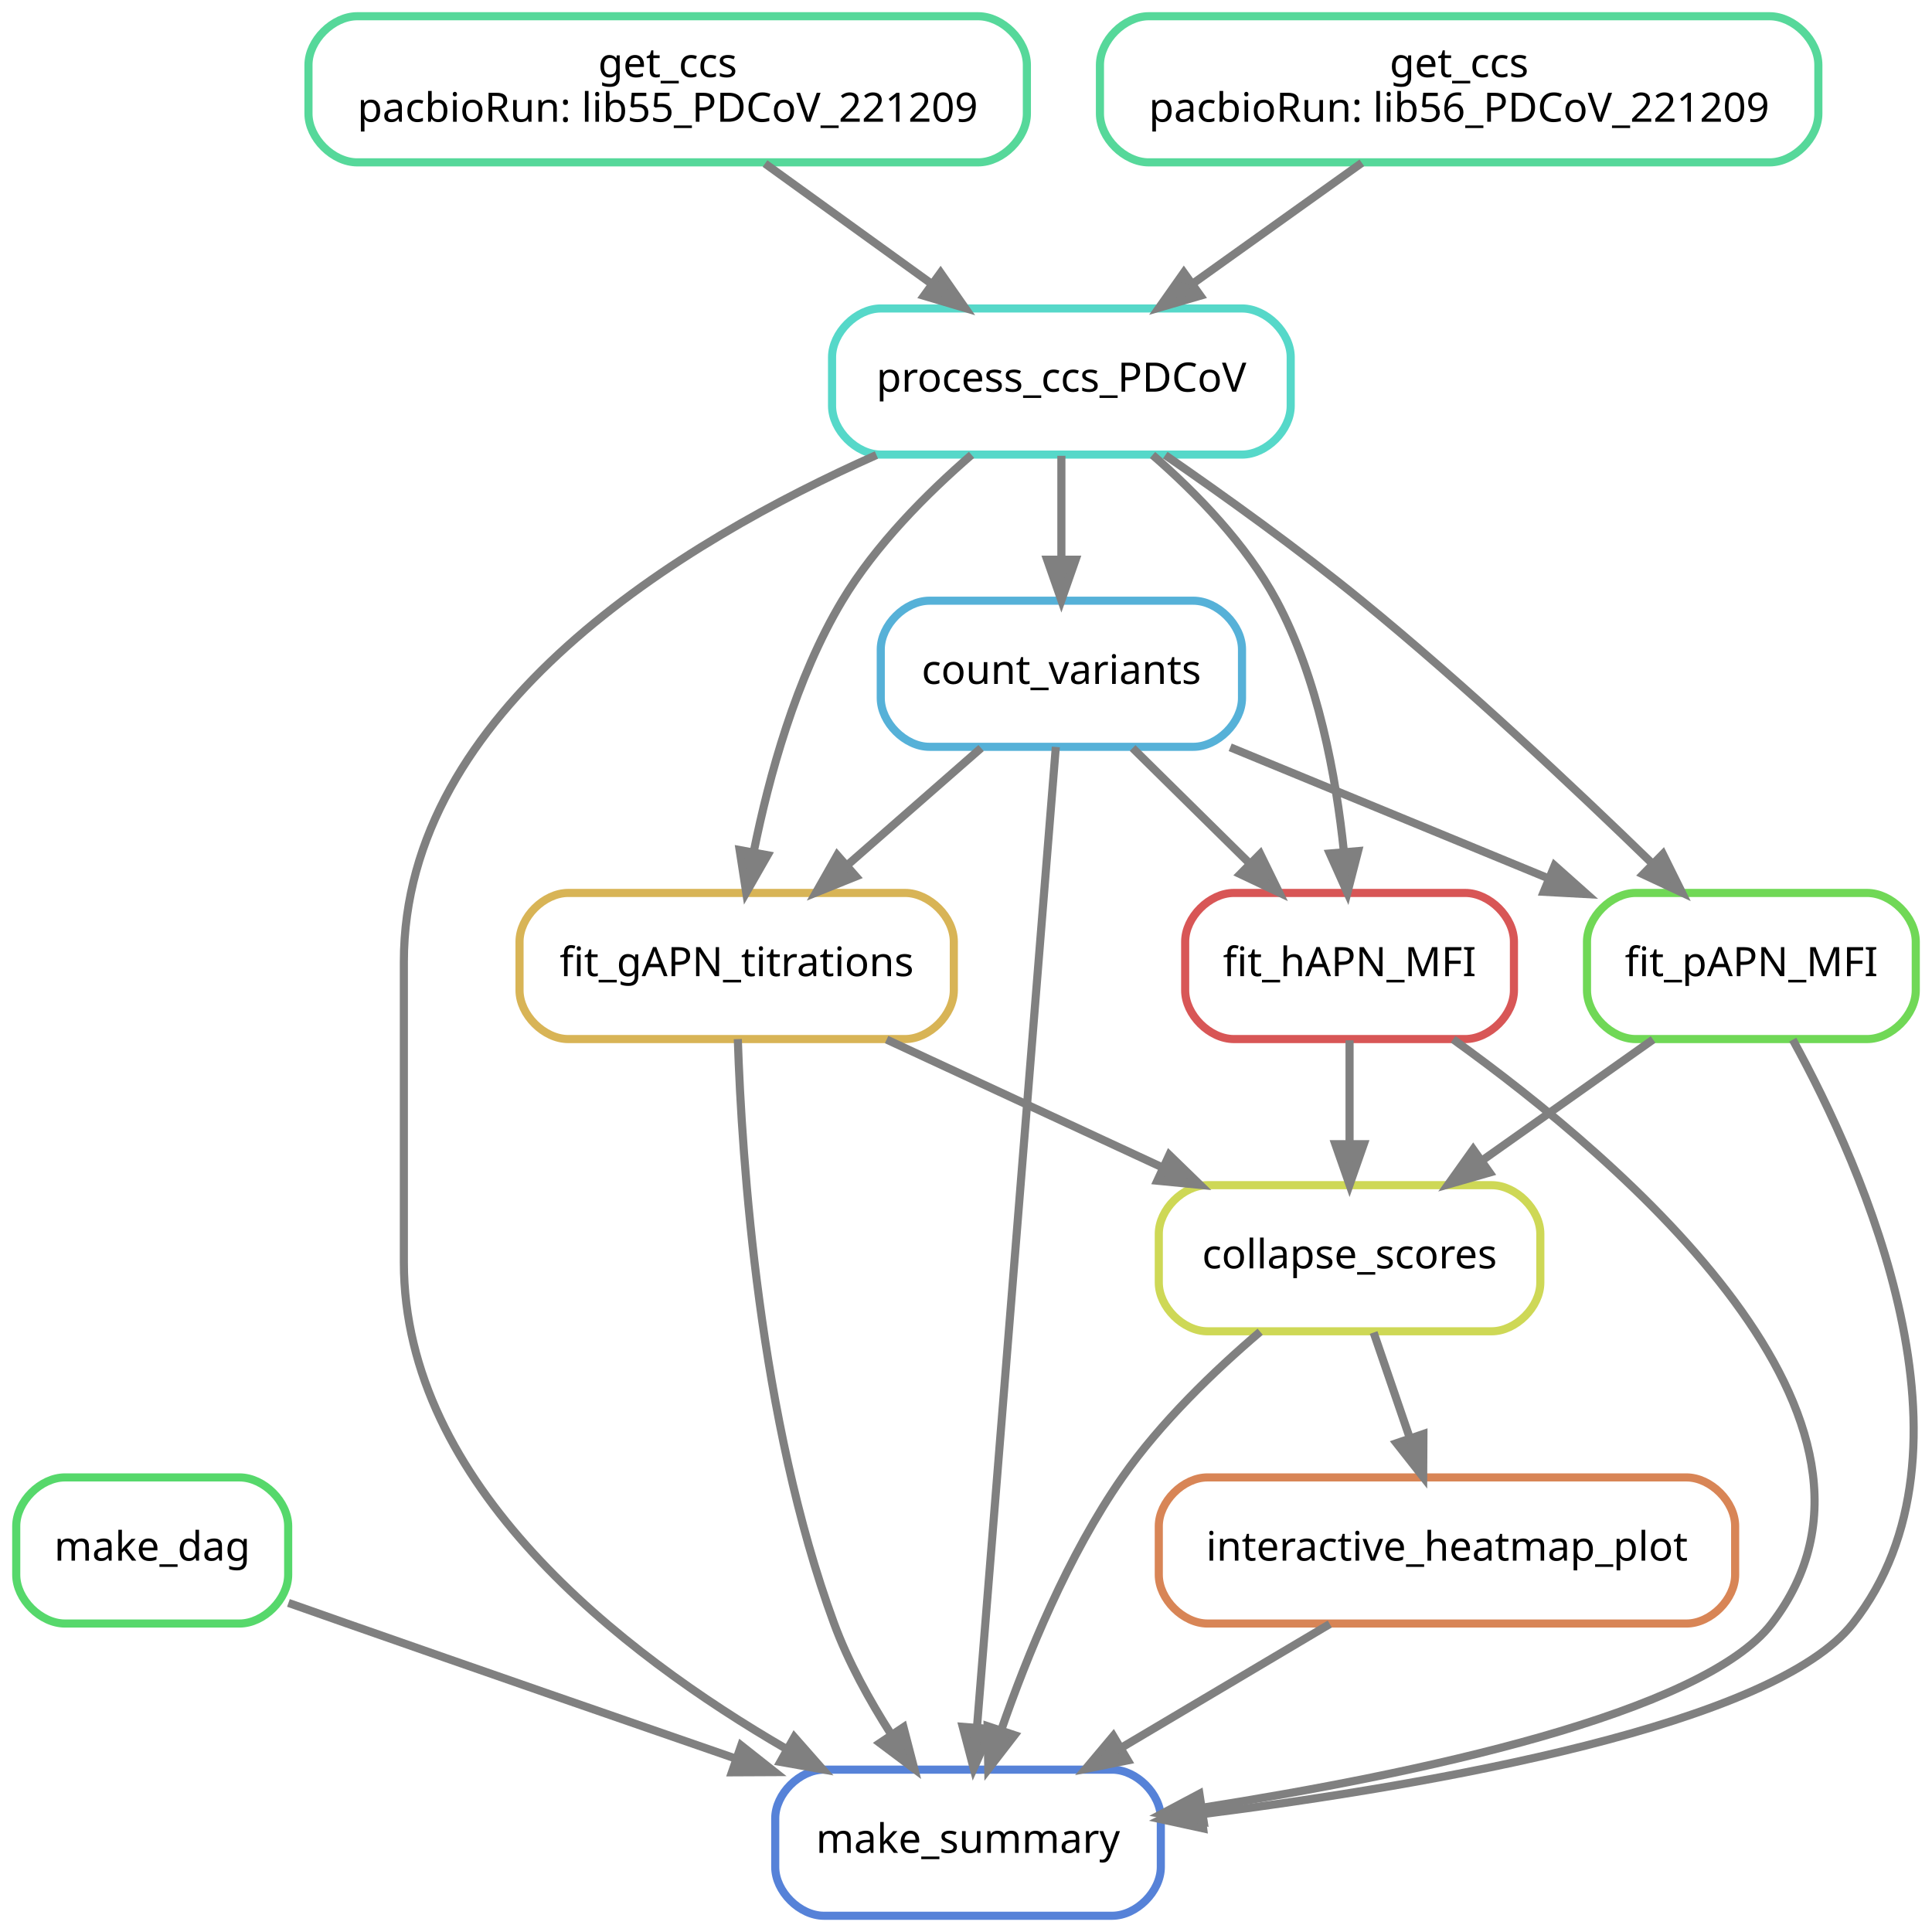
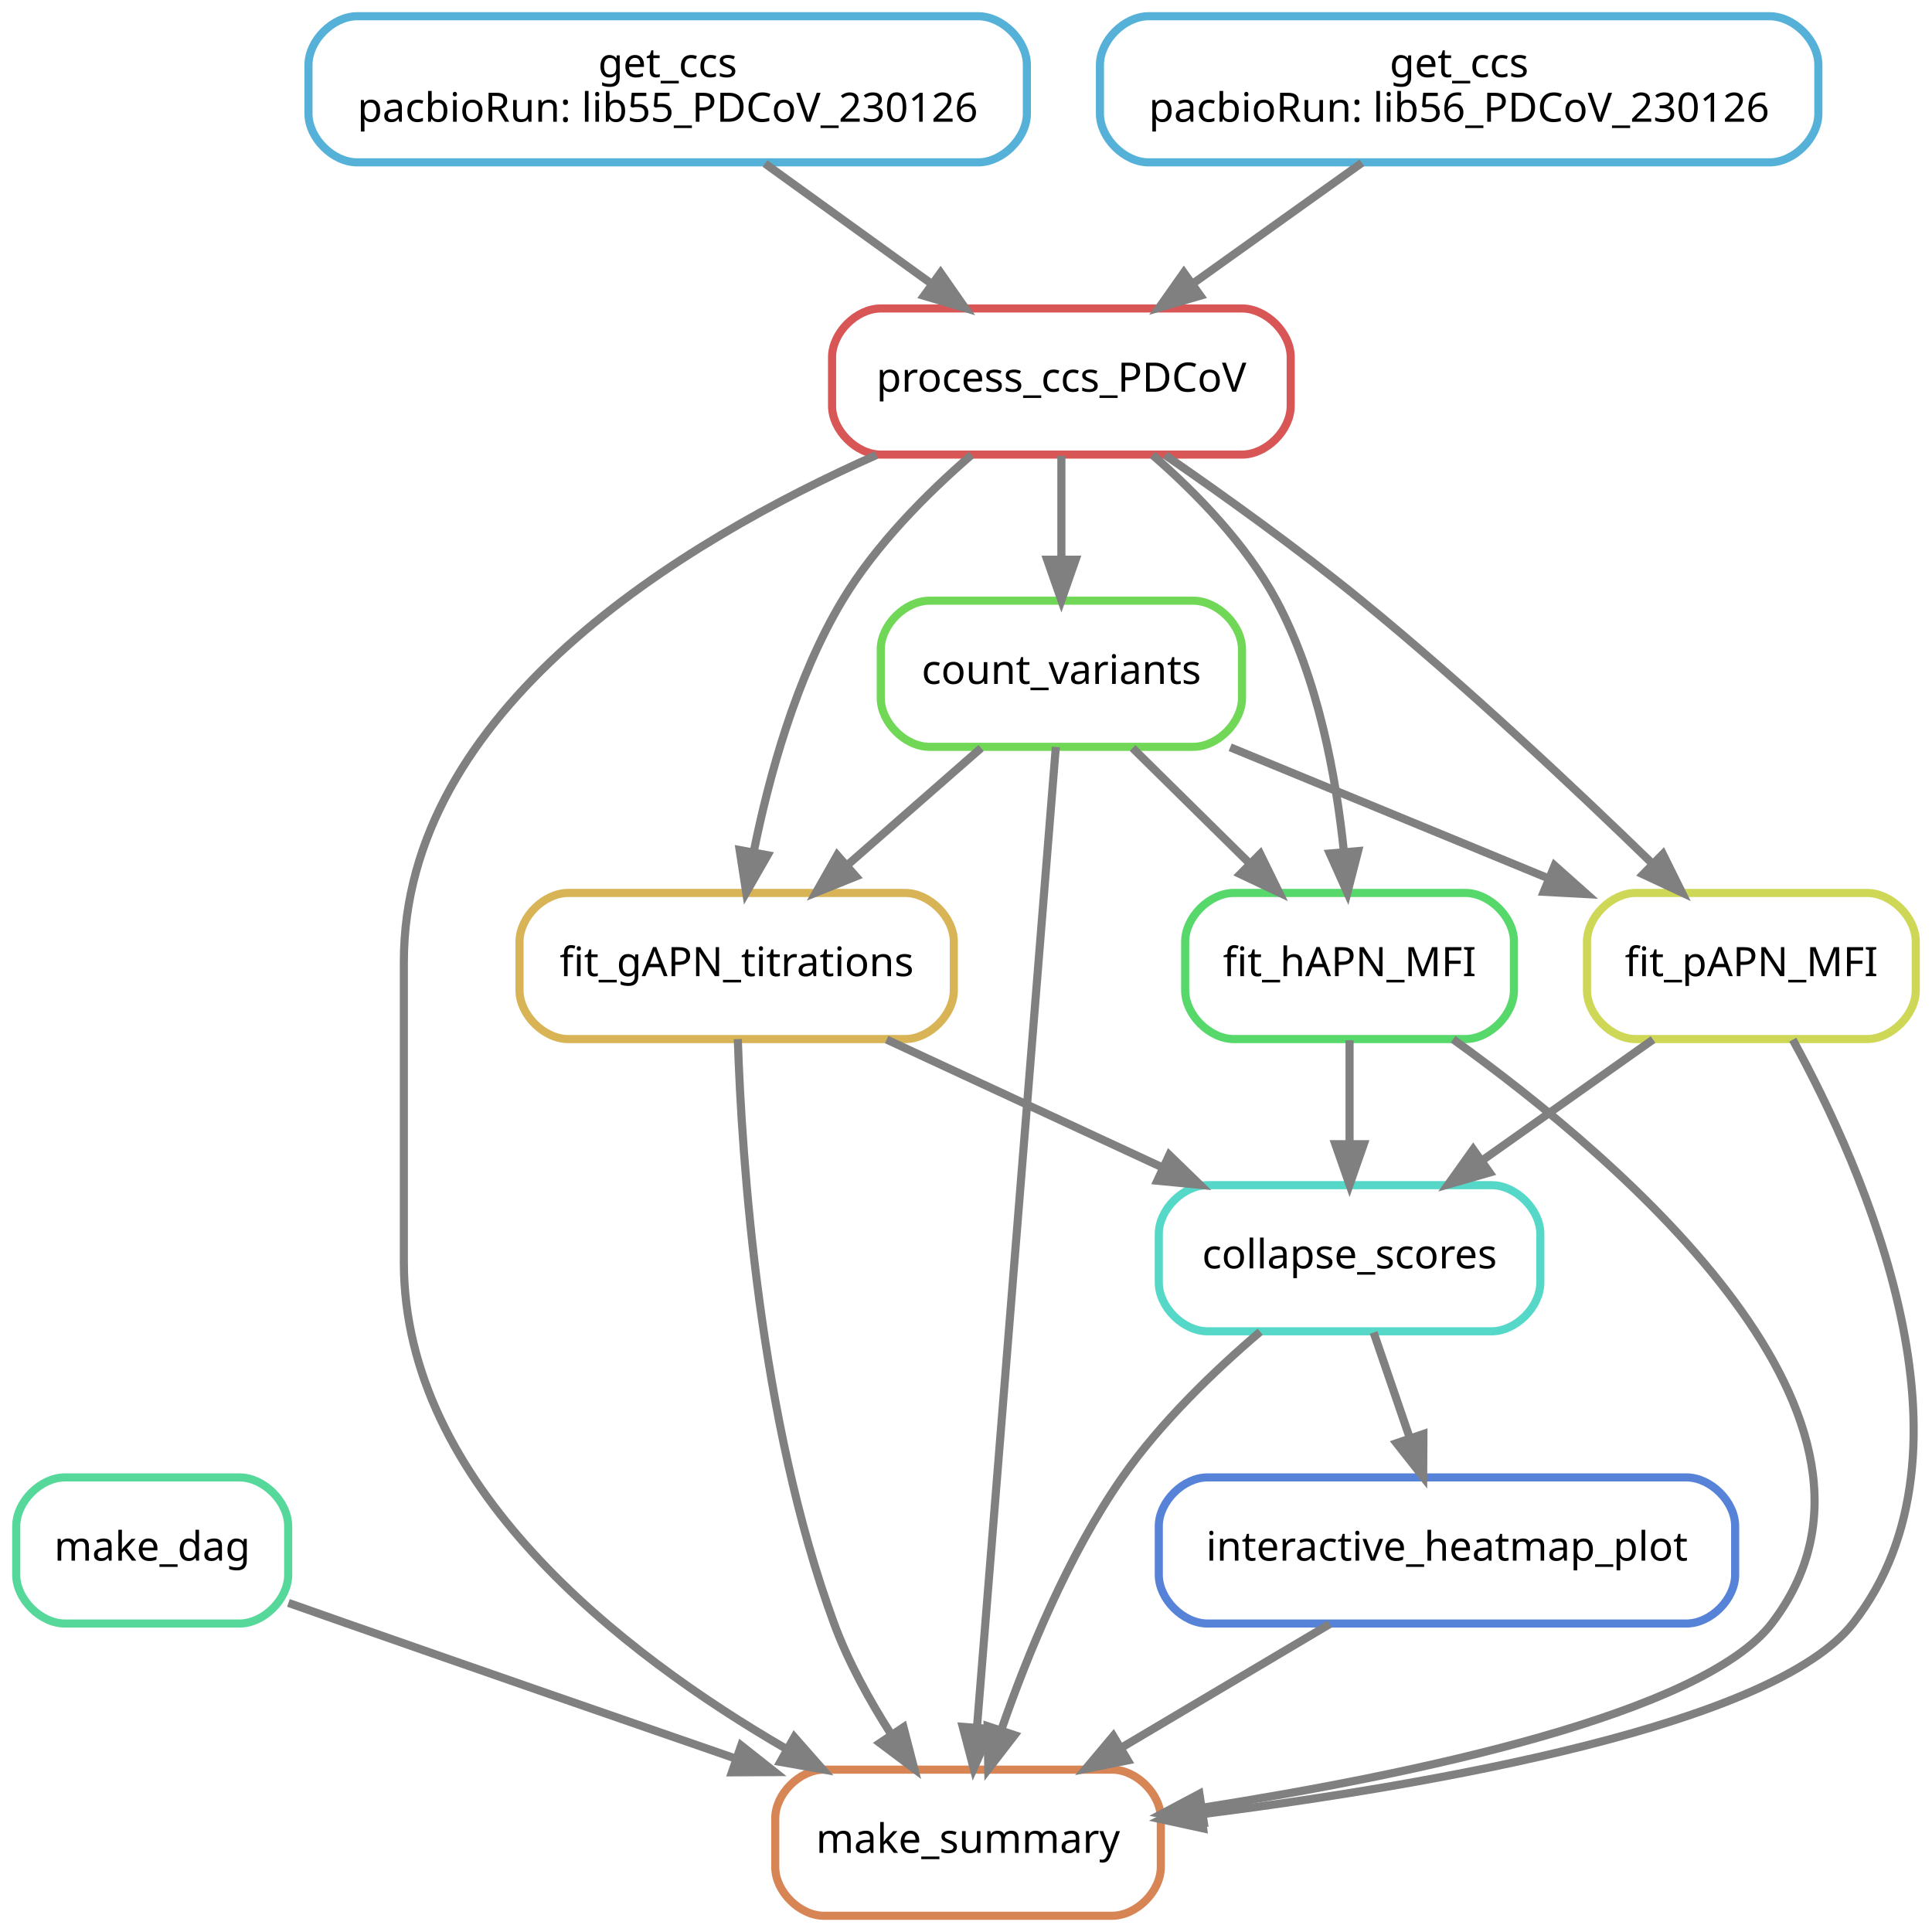
<svg xmlns="http://www.w3.org/2000/svg" width="476pt" height="476pt" viewBox="0.00 0.00 476.00 476.00">
  <g id="graph0" class="graph" transform="scale(1 1) rotate(0) translate(4 472)">
    <polygon fill="white" stroke="transparent" points="-4,4 -4,-472 472,-472 472,4 -4,4" />
    <g id="node1" class="node">
-       <path fill="none" stroke="#5682d8" stroke-width="2" d="M270,-36C270,-36 199,-36 199,-36 193,-36 187,-30 187,-24 187,-24 187,-12 187,-12 187,-6 193,0 199,0 199,0 270,0 270,0 276,0 282,-6 282,-12 282,-12 282,-24 282,-24 282,-30 276,-36 270,-36" />
+       <path fill="none" stroke="#d88556" stroke-width="2" d="M270,-36C270,-36 199,-36 199,-36 193,-36 187,-30 187,-24 187,-24 187,-12 187,-12 187,-6 193,0 199,0 199,0 270,0 270,0 276,0 282,-6 282,-12 282,-12 282,-24 282,-24 282,-30 276,-36 270,-36" />
      <text text-anchor="middle" x="234.5" y="-15.5" font-family="sans" font-size="10.00">make_summary</text>
    </g>
    <g id="node2" class="node">
-       <path fill="none" stroke="#56d86b" stroke-width="2" d="M55,-108C55,-108 12,-108 12,-108 6,-108 0,-102 0,-96 0,-96 0,-84 0,-84 0,-78 6,-72 12,-72 12,-72 55,-72 55,-72 61,-72 67,-78 67,-84 67,-84 67,-96 67,-96 67,-102 61,-108 55,-108" />
+       <path fill="none" stroke="#56d89a" stroke-width="2" d="M55,-108C55,-108 12,-108 12,-108 6,-108 0,-102 0,-96 0,-96 0,-84 0,-84 0,-78 6,-72 12,-72 12,-72 55,-72 55,-72 61,-72 67,-78 67,-84 67,-84 67,-96 67,-96 67,-102 61,-108 55,-108" />
      <text text-anchor="middle" x="33.5" y="-87.5" font-family="sans" font-size="10.00">make_dag</text>
    </g>
    <g id="edge1" class="edge">
      <path fill="none" stroke="grey" stroke-width="2" d="M67.06,-77.08C71.9,-75.37 76.83,-73.64 81.5,-72 113.2,-60.9 148.64,-48.61 177.43,-38.67" />
      <polygon fill="grey" stroke="grey" stroke-width="2" points="178.61,-41.96 186.92,-35.39 176.32,-35.34 178.61,-41.96" />
    </g>
    <g id="node3" class="node">
-       <path fill="none" stroke="#56d8c9" stroke-width="2" d="M302,-396C302,-396 213,-396 213,-396 207,-396 201,-390 201,-384 201,-384 201,-372 201,-372 201,-366 207,-360 213,-360 213,-360 302,-360 302,-360 308,-360 314,-366 314,-372 314,-372 314,-384 314,-384 314,-390 308,-396 302,-396" />
+       <path fill="none" stroke="#d85656" stroke-width="2" d="M302,-396C302,-396 213,-396 213,-396 207,-396 201,-390 201,-384 201,-384 201,-372 201,-372 201,-366 207,-360 213,-360 213,-360 302,-360 302,-360 308,-360 314,-366 314,-372 314,-372 314,-384 314,-384 314,-390 308,-396 302,-396" />
      <text text-anchor="middle" x="257.5" y="-375.5" font-family="sans" font-size="10.00">process_ccs_PDCoV</text>
    </g>
    <g id="edge2" class="edge">
      <path fill="none" stroke="grey" stroke-width="2" d="M211.94,-359.9C164.03,-338.61 95.5,-297.27 95.5,-235 95.5,-235 95.5,-235 95.5,-161 95.5,-106.16 149.1,-64.67 189.74,-41.1" />
      <polygon fill="grey" stroke="grey" stroke-width="2" points="191.7,-44.01 198.7,-36.06 188.27,-37.91 191.7,-44.01" />
    </g>
    <g id="node6" class="node">
-       <path fill="none" stroke="#56b1d8" stroke-width="2" d="M290,-324C290,-324 225,-324 225,-324 219,-324 213,-318 213,-312 213,-312 213,-300 213,-300 213,-294 219,-288 225,-288 225,-288 290,-288 290,-288 296,-288 302,-294 302,-300 302,-300 302,-312 302,-312 302,-318 296,-324 290,-324" />
+       <path fill="none" stroke="#70d856" stroke-width="2" d="M290,-324C290,-324 225,-324 225,-324 219,-324 213,-318 213,-312 213,-312 213,-300 213,-300 213,-294 219,-288 225,-288 225,-288 290,-288 290,-288 296,-288 302,-294 302,-300 302,-300 302,-312 302,-312 302,-318 296,-324 290,-324" />
      <text text-anchor="middle" x="257.5" y="-303.5" font-family="sans" font-size="10.00">count_variants</text>
    </g>
    <g id="edge11" class="edge">
      <path fill="none" stroke="grey" stroke-width="2" d="M257.5,-359.7C257.5,-351.98 257.5,-342.71 257.5,-334.11" />
      <polygon fill="grey" stroke="grey" stroke-width="2" points="261,-334.1 257.5,-324.1 254,-334.1 261,-334.1" />
    </g>
    <g id="node7" class="node">
      <path fill="none" stroke="#d8b456" stroke-width="2" d="M219,-252C219,-252 136,-252 136,-252 130,-252 124,-246 124,-240 124,-240 124,-228 124,-228 124,-222 130,-216 136,-216 136,-216 219,-216 219,-216 225,-216 231,-222 231,-228 231,-228 231,-240 231,-240 231,-246 225,-252 219,-252" />
      <text text-anchor="middle" x="177.5" y="-231.5" font-family="sans" font-size="10.00">fit_gAPN_titrations</text>
    </g>
    <g id="edge12" class="edge">
      <path fill="none" stroke="grey" stroke-width="2" d="M235.37,-359.94C224.38,-350.43 211.73,-337.75 203.5,-324 192.09,-304.95 185.43,-280.59 181.71,-262.18" />
      <polygon fill="grey" stroke="grey" stroke-width="2" points="185.11,-261.3 179.85,-252.1 178.23,-262.57 185.11,-261.3" />
    </g>
    <g id="node8" class="node">
-       <path fill="none" stroke="#d85656" stroke-width="2" d="M357,-252C357,-252 300,-252 300,-252 294,-252 288,-246 288,-240 288,-240 288,-228 288,-228 288,-222 294,-216 300,-216 300,-216 357,-216 357,-216 363,-216 369,-222 369,-228 369,-228 369,-240 369,-240 369,-246 363,-252 357,-252" />
+       <path fill="none" stroke="#56d86b" stroke-width="2" d="M357,-252C357,-252 300,-252 300,-252 294,-252 288,-246 288,-240 288,-240 288,-228 288,-228 288,-222 294,-216 300,-216 300,-216 357,-216 357,-216 363,-216 369,-222 369,-228 369,-228 369,-240 369,-240 369,-246 363,-252 357,-252" />
      <text text-anchor="middle" x="328.5" y="-231.5" font-family="sans" font-size="10.00">fit_hAPN_MFI</text>
    </g>
    <g id="edge14" class="edge">
      <path fill="none" stroke="grey" stroke-width="2" d="M279.96,-359.9C290.81,-350.47 303.06,-337.87 310.5,-324 320.78,-304.84 325.21,-280.49 327.11,-262.11" />
      <polygon fill="grey" stroke="grey" stroke-width="2" points="330.6,-262.31 327.96,-252.05 323.63,-261.72 330.6,-262.31" />
    </g>
    <g id="node9" class="node">
-       <path fill="none" stroke="#70d856" stroke-width="2" d="M456,-252C456,-252 399,-252 399,-252 393,-252 387,-246 387,-240 387,-240 387,-228 387,-228 387,-222 393,-216 399,-216 399,-216 456,-216 456,-216 462,-216 468,-222 468,-228 468,-228 468,-240 468,-240 468,-246 462,-252 456,-252" />
+       <path fill="none" stroke="#ced856" stroke-width="2" d="M456,-252C456,-252 399,-252 399,-252 393,-252 387,-246 387,-240 387,-240 387,-228 387,-228 387,-222 393,-216 399,-216 399,-216 456,-216 456,-216 462,-216 468,-222 468,-228 468,-228 468,-240 468,-240 468,-246 462,-252 456,-252" />
      <text text-anchor="middle" x="427.5" y="-231.5" font-family="sans" font-size="10.00">fit_pAPN_MFI</text>
    </g>
    <g id="edge16" class="edge">
      <path fill="none" stroke="grey" stroke-width="2" d="M283.09,-359.86C297.62,-349.83 315.95,-336.69 331.5,-324 356.88,-303.29 384.11,-277.68 403.07,-259.26" />
      <polygon fill="grey" stroke="grey" stroke-width="2" points="405.7,-261.58 410.4,-252.09 400.81,-256.58 405.7,-261.58" />
    </g>
    <g id="node4" class="node">
-       <path fill="none" stroke="#56d89a" stroke-width="2" d="M237,-468C237,-468 84,-468 84,-468 78,-468 72,-462 72,-456 72,-456 72,-444 72,-444 72,-438 78,-432 84,-432 84,-432 237,-432 237,-432 243,-432 249,-438 249,-444 249,-444 249,-456 249,-456 249,-462 243,-468 237,-468" />
+       <path fill="none" stroke="#56b1d8" stroke-width="2" d="M237,-468C237,-468 84,-468 84,-468 78,-468 72,-462 72,-456 72,-456 72,-444 72,-444 72,-438 78,-432 84,-432 84,-432 237,-432 237,-432 243,-432 249,-438 249,-444 249,-444 249,-456 249,-456 249,-462 243,-468 237,-468" />
      <text text-anchor="middle" x="160.5" y="-453" font-family="sans" font-size="10.00">get_ccs</text>
-       <text text-anchor="middle" x="160.5" y="-442" font-family="sans" font-size="10.00">pacbioRun: lib55_PDCoV_221209</text>
+       <text text-anchor="middle" x="160.5" y="-442" font-family="sans" font-size="10.00">pacbioRun: lib55_PDCoV_230126</text>
    </g>
    <g id="edge9" class="edge">
      <path fill="none" stroke="grey" stroke-width="2" d="M184.48,-431.7C196.81,-422.8 212.02,-411.82 225.35,-402.2" />
      <polygon fill="grey" stroke="grey" stroke-width="2" points="227.74,-404.79 233.8,-396.1 223.64,-399.12 227.74,-404.79" />
    </g>
    <g id="node5" class="node">
-       <path fill="none" stroke="#56d89a" stroke-width="2" d="M432,-468C432,-468 279,-468 279,-468 273,-468 267,-462 267,-456 267,-456 267,-444 267,-444 267,-438 273,-432 279,-432 279,-432 432,-432 432,-432 438,-432 444,-438 444,-444 444,-444 444,-456 444,-456 444,-462 438,-468 432,-468" />
+       <path fill="none" stroke="#56b1d8" stroke-width="2" d="M432,-468C432,-468 279,-468 279,-468 273,-468 267,-462 267,-456 267,-456 267,-444 267,-444 267,-438 273,-432 279,-432 279,-432 432,-432 432,-432 438,-432 444,-438 444,-444 444,-444 444,-456 444,-456 444,-462 438,-468 432,-468" />
      <text text-anchor="middle" x="355.5" y="-453" font-family="sans" font-size="10.00">get_ccs</text>
-       <text text-anchor="middle" x="355.5" y="-442" font-family="sans" font-size="10.00">pacbioRun: lib56_PDCoV_221209</text>
+       <text text-anchor="middle" x="355.5" y="-442" font-family="sans" font-size="10.00">pacbioRun: lib56_PDCoV_230126</text>
    </g>
    <g id="edge10" class="edge">
      <path fill="none" stroke="grey" stroke-width="2" d="M331.53,-431.88C318.95,-422.89 303.37,-411.76 289.75,-402.03" />
      <polygon fill="grey" stroke="grey" stroke-width="2" points="291.74,-399.15 281.57,-396.19 287.67,-404.85 291.74,-399.15" />
    </g>
    <g id="edge3" class="edge">
      <path fill="none" stroke="grey" stroke-width="2" d="M256.13,-287.97C252.3,-240.29 241.43,-105.18 236.72,-46.63" />
      <polygon fill="grey" stroke="grey" stroke-width="2" points="240.18,-45.99 235.89,-36.31 233.2,-46.55 240.18,-45.99" />
    </g>
    <g id="edge13" class="edge">
      <path fill="none" stroke="grey" stroke-width="2" d="M237.72,-287.7C227.75,-278.97 215.49,-268.24 204.64,-258.75" />
      <polygon fill="grey" stroke="grey" stroke-width="2" points="206.88,-256.06 197.05,-252.1 202.27,-261.32 206.88,-256.06" />
    </g>
    <g id="edge15" class="edge">
      <path fill="none" stroke="grey" stroke-width="2" d="M275.05,-287.7C283.73,-279.14 294.36,-268.66 303.85,-259.3" />
      <polygon fill="grey" stroke="grey" stroke-width="2" points="306.49,-261.62 311.15,-252.1 301.57,-256.63 306.49,-261.62" />
    </g>
    <g id="edge17" class="edge">
      <path fill="none" stroke="grey" stroke-width="2" d="M299.09,-287.88C322.79,-278.11 352.66,-265.82 377.63,-255.54" />
      <polygon fill="grey" stroke="grey" stroke-width="2" points="379.02,-258.75 386.93,-251.71 376.35,-252.28 379.02,-258.75" />
    </g>
    <g id="edge4" class="edge">
      <path fill="none" stroke="grey" stroke-width="2" d="M177.78,-215.99C178.77,-185.99 183.06,-122.13 201.5,-72 204.96,-62.59 210.23,-53.05 215.55,-44.72" />
      <polygon fill="grey" stroke="grey" stroke-width="2" points="218.6,-46.46 221.26,-36.2 212.78,-42.56 218.6,-46.46" />
    </g>
    <g id="node10" class="node">
-       <path fill="none" stroke="#ced856" stroke-width="2" d="M363.5,-180C363.5,-180 293.5,-180 293.5,-180 287.5,-180 281.5,-174 281.5,-168 281.5,-168 281.5,-156 281.5,-156 281.5,-150 287.5,-144 293.5,-144 293.5,-144 363.5,-144 363.5,-144 369.5,-144 375.5,-150 375.5,-156 375.5,-156 375.5,-168 375.5,-168 375.5,-174 369.5,-180 363.5,-180" />
+       <path fill="none" stroke="#56d8c9" stroke-width="2" d="M363.5,-180C363.5,-180 293.5,-180 293.5,-180 287.5,-180 281.5,-174 281.5,-168 281.5,-168 281.5,-156 281.5,-156 281.5,-150 287.5,-144 293.5,-144 293.5,-144 363.5,-144 363.5,-144 369.5,-144 375.5,-150 375.5,-156 375.5,-156 375.5,-168 375.5,-168 375.5,-174 369.5,-180 363.5,-180" />
      <text text-anchor="middle" x="328.5" y="-159.5" font-family="sans" font-size="10.00">collapse_scores</text>
    </g>
    <g id="edge18" class="edge">
      <path fill="none" stroke="grey" stroke-width="2" d="M214.44,-215.88C234.99,-206.35 260.75,-194.41 282.59,-184.28" />
      <polygon fill="grey" stroke="grey" stroke-width="2" points="284.08,-187.45 291.68,-180.07 281.14,-181.1 284.08,-187.45" />
    </g>
    <g id="edge5" class="edge">
      <path fill="none" stroke="grey" stroke-width="2" d="M354.01,-215.94C395.86,-185.87 470.79,-121.89 432.5,-72 415.44,-49.77 344.42,-34.83 292.3,-26.63" />
      <polygon fill="grey" stroke="grey" stroke-width="2" points="292.57,-23.13 282.15,-25.08 291.51,-30.05 292.57,-23.13" />
    </g>
    <g id="edge19" class="edge">
      <path fill="none" stroke="grey" stroke-width="2" d="M328.5,-215.7C328.5,-207.98 328.5,-198.71 328.5,-190.11" />
      <polygon fill="grey" stroke="grey" stroke-width="2" points="332,-190.1 328.5,-180.1 325,-190.1 332,-190.1" />
    </g>
    <g id="edge6" class="edge">
      <path fill="none" stroke="grey" stroke-width="2" d="M437.7,-215.85C455.22,-183.91 486.06,-114.7 452.5,-72 432.89,-47.05 349.9,-32.39 292.18,-25.03" />
      <polygon fill="grey" stroke="grey" stroke-width="2" points="292.43,-21.53 282.07,-23.78 291.57,-28.48 292.43,-21.53" />
    </g>
    <g id="edge20" class="edge">
      <path fill="none" stroke="grey" stroke-width="2" d="M403.28,-215.88C390.58,-206.89 374.84,-195.76 361.08,-186.03" />
      <polygon fill="grey" stroke="grey" stroke-width="2" points="363,-183.11 352.81,-180.19 358.96,-188.82 363,-183.11" />
    </g>
    <g id="edge7" class="edge">
      <path fill="none" stroke="grey" stroke-width="2" d="M306.48,-143.89C295.2,-134.28 281.91,-121.51 272.5,-108 259.13,-88.8 249.07,-64.17 242.66,-45.68" />
      <polygon fill="grey" stroke="grey" stroke-width="2" points="245.96,-44.5 239.49,-36.12 239.32,-46.71 245.96,-44.5" />
    </g>
    <g id="node11" class="node">
-       <path fill="none" stroke="#d88556" stroke-width="2" d="M411.5,-108C411.5,-108 293.5,-108 293.5,-108 287.5,-108 281.5,-102 281.5,-96 281.5,-96 281.5,-84 281.5,-84 281.5,-78 287.5,-72 293.5,-72 293.5,-72 411.5,-72 411.5,-72 417.5,-72 423.5,-78 423.5,-84 423.5,-84 423.5,-96 423.5,-96 423.5,-102 417.5,-108 411.5,-108" />
+       <path fill="none" stroke="#5682d8" stroke-width="2" d="M411.5,-108C411.5,-108 293.5,-108 293.5,-108 287.5,-108 281.5,-102 281.5,-96 281.5,-96 281.5,-84 281.5,-84 281.5,-78 287.5,-72 293.5,-72 293.5,-72 411.5,-72 411.5,-72 417.5,-72 423.5,-78 423.5,-84 423.5,-84 423.5,-96 423.5,-96 423.5,-102 417.5,-108 411.5,-108" />
      <text text-anchor="middle" x="352.5" y="-87.5" font-family="sans" font-size="10.00">interactive_heatmap_plot</text>
    </g>
    <g id="edge21" class="edge">
      <path fill="none" stroke="grey" stroke-width="2" d="M334.43,-143.7C337.11,-135.9 340.33,-126.51 343.3,-117.83" />
      <polygon fill="grey" stroke="grey" stroke-width="2" points="346.7,-118.7 346.64,-108.1 340.08,-116.43 346.7,-118.7" />
    </g>
    <g id="edge8" class="edge">
      <path fill="none" stroke="grey" stroke-width="2" d="M323.63,-71.88C308.21,-62.72 289.02,-51.34 272.4,-41.48" />
      <polygon fill="grey" stroke="grey" stroke-width="2" points="273.86,-38.28 263.48,-36.19 270.29,-44.3 273.86,-38.28" />
    </g>
  </g>
</svg>
